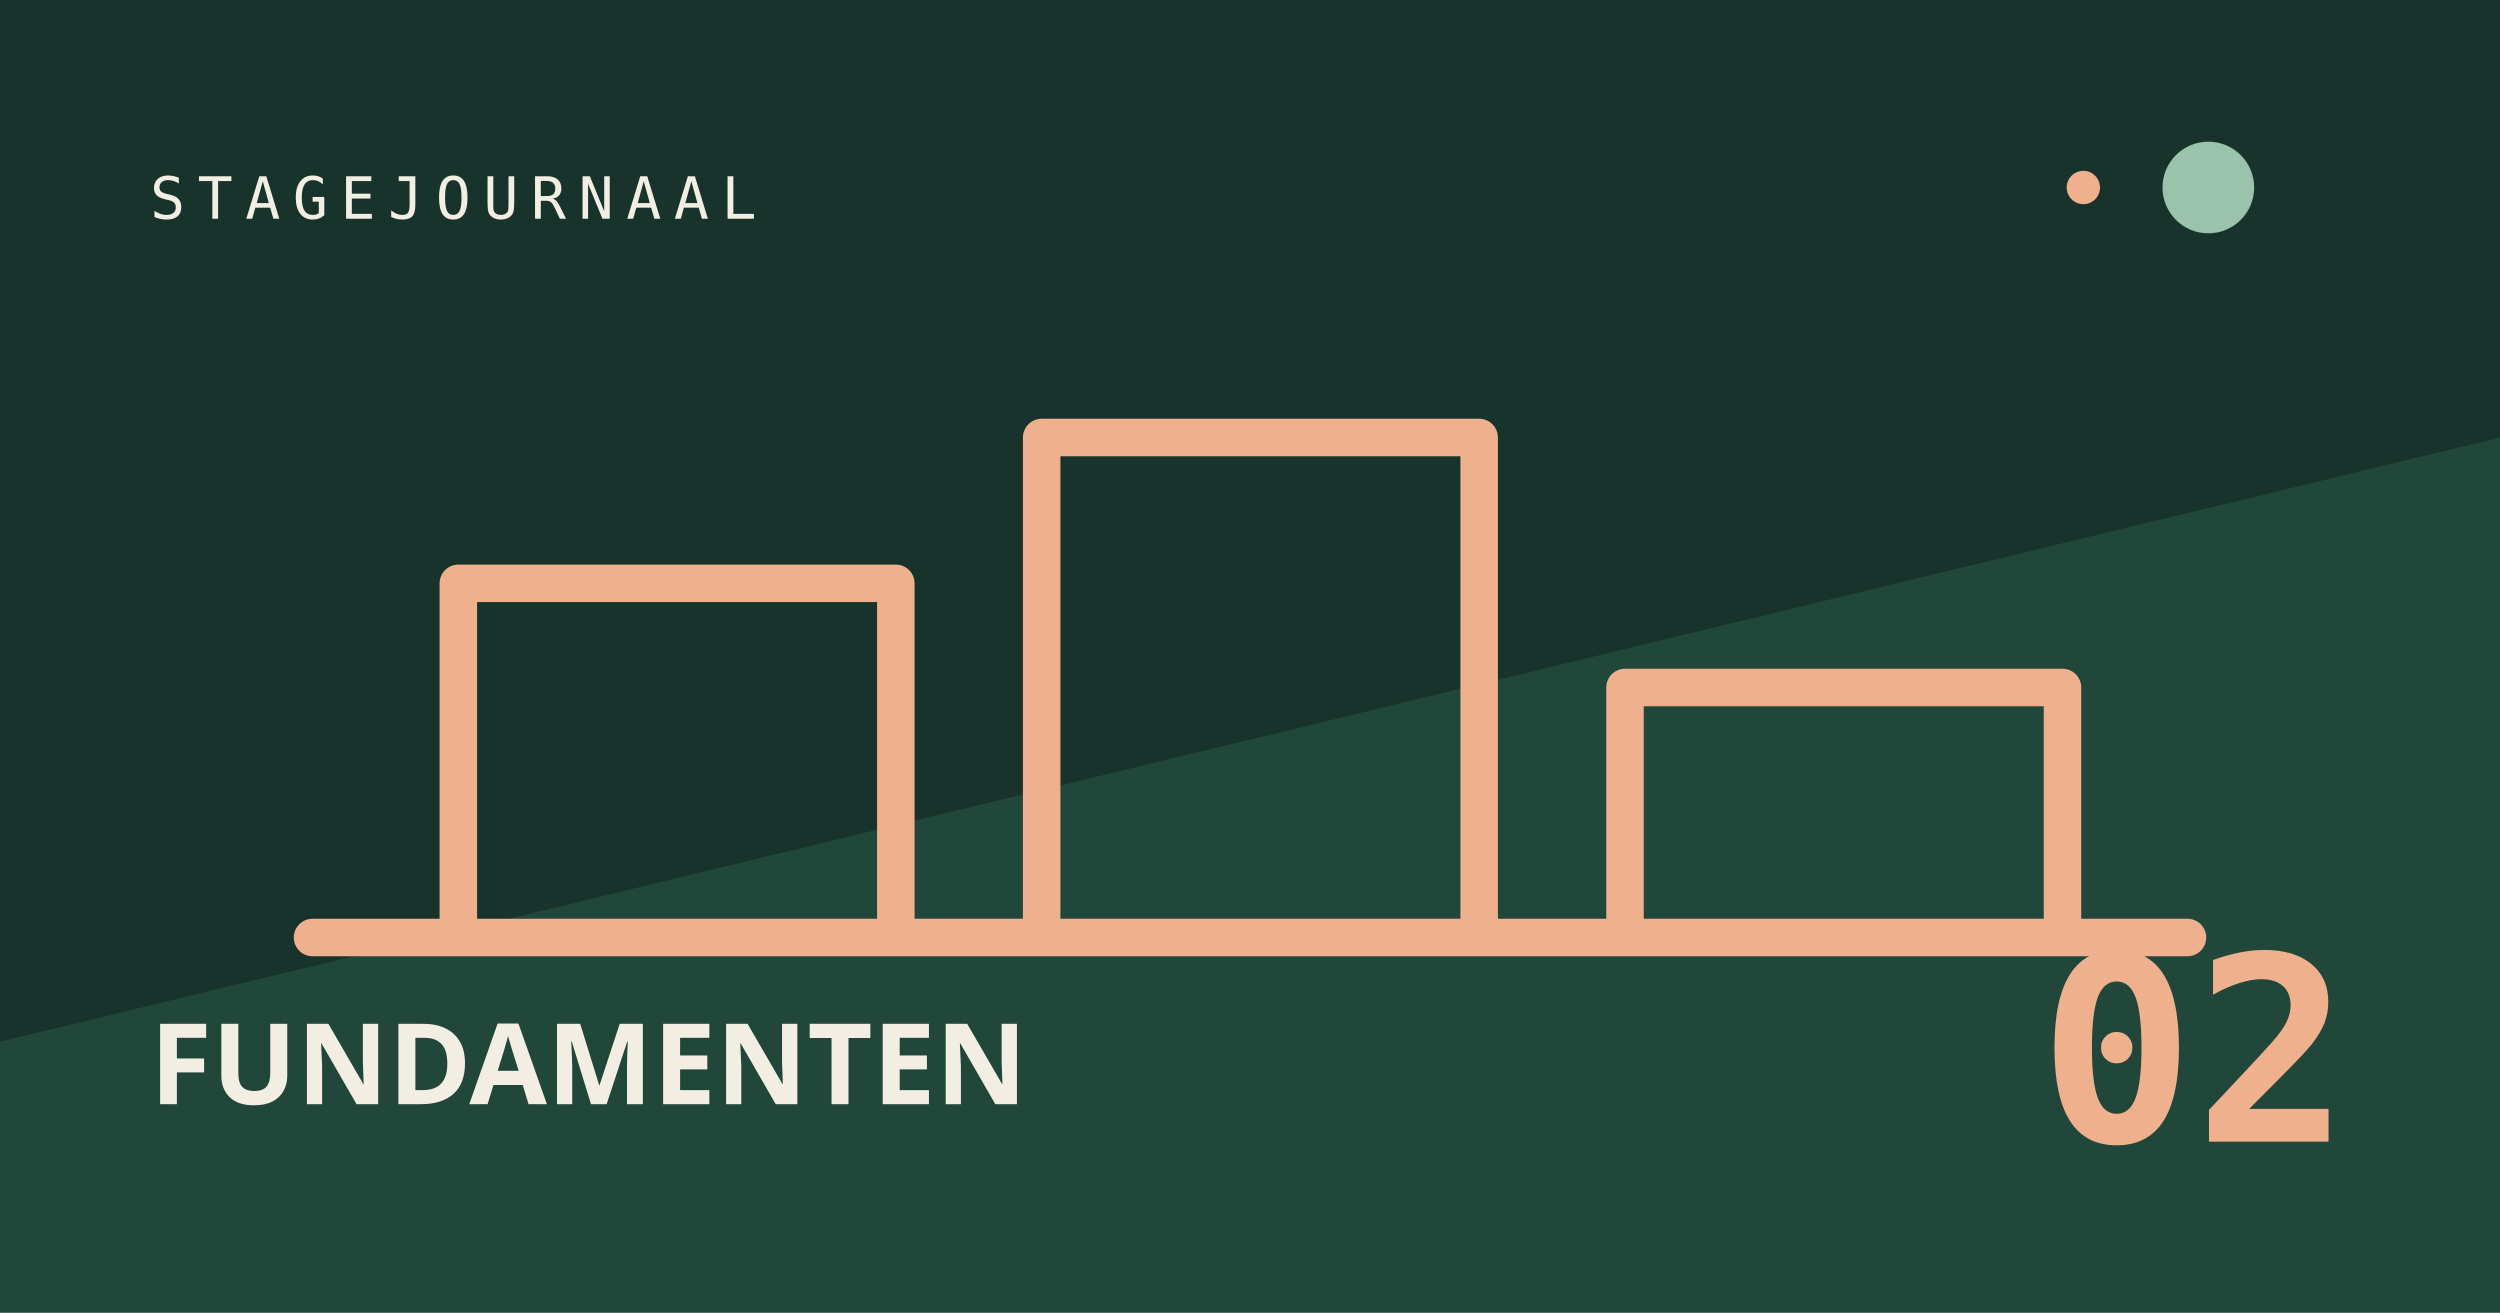
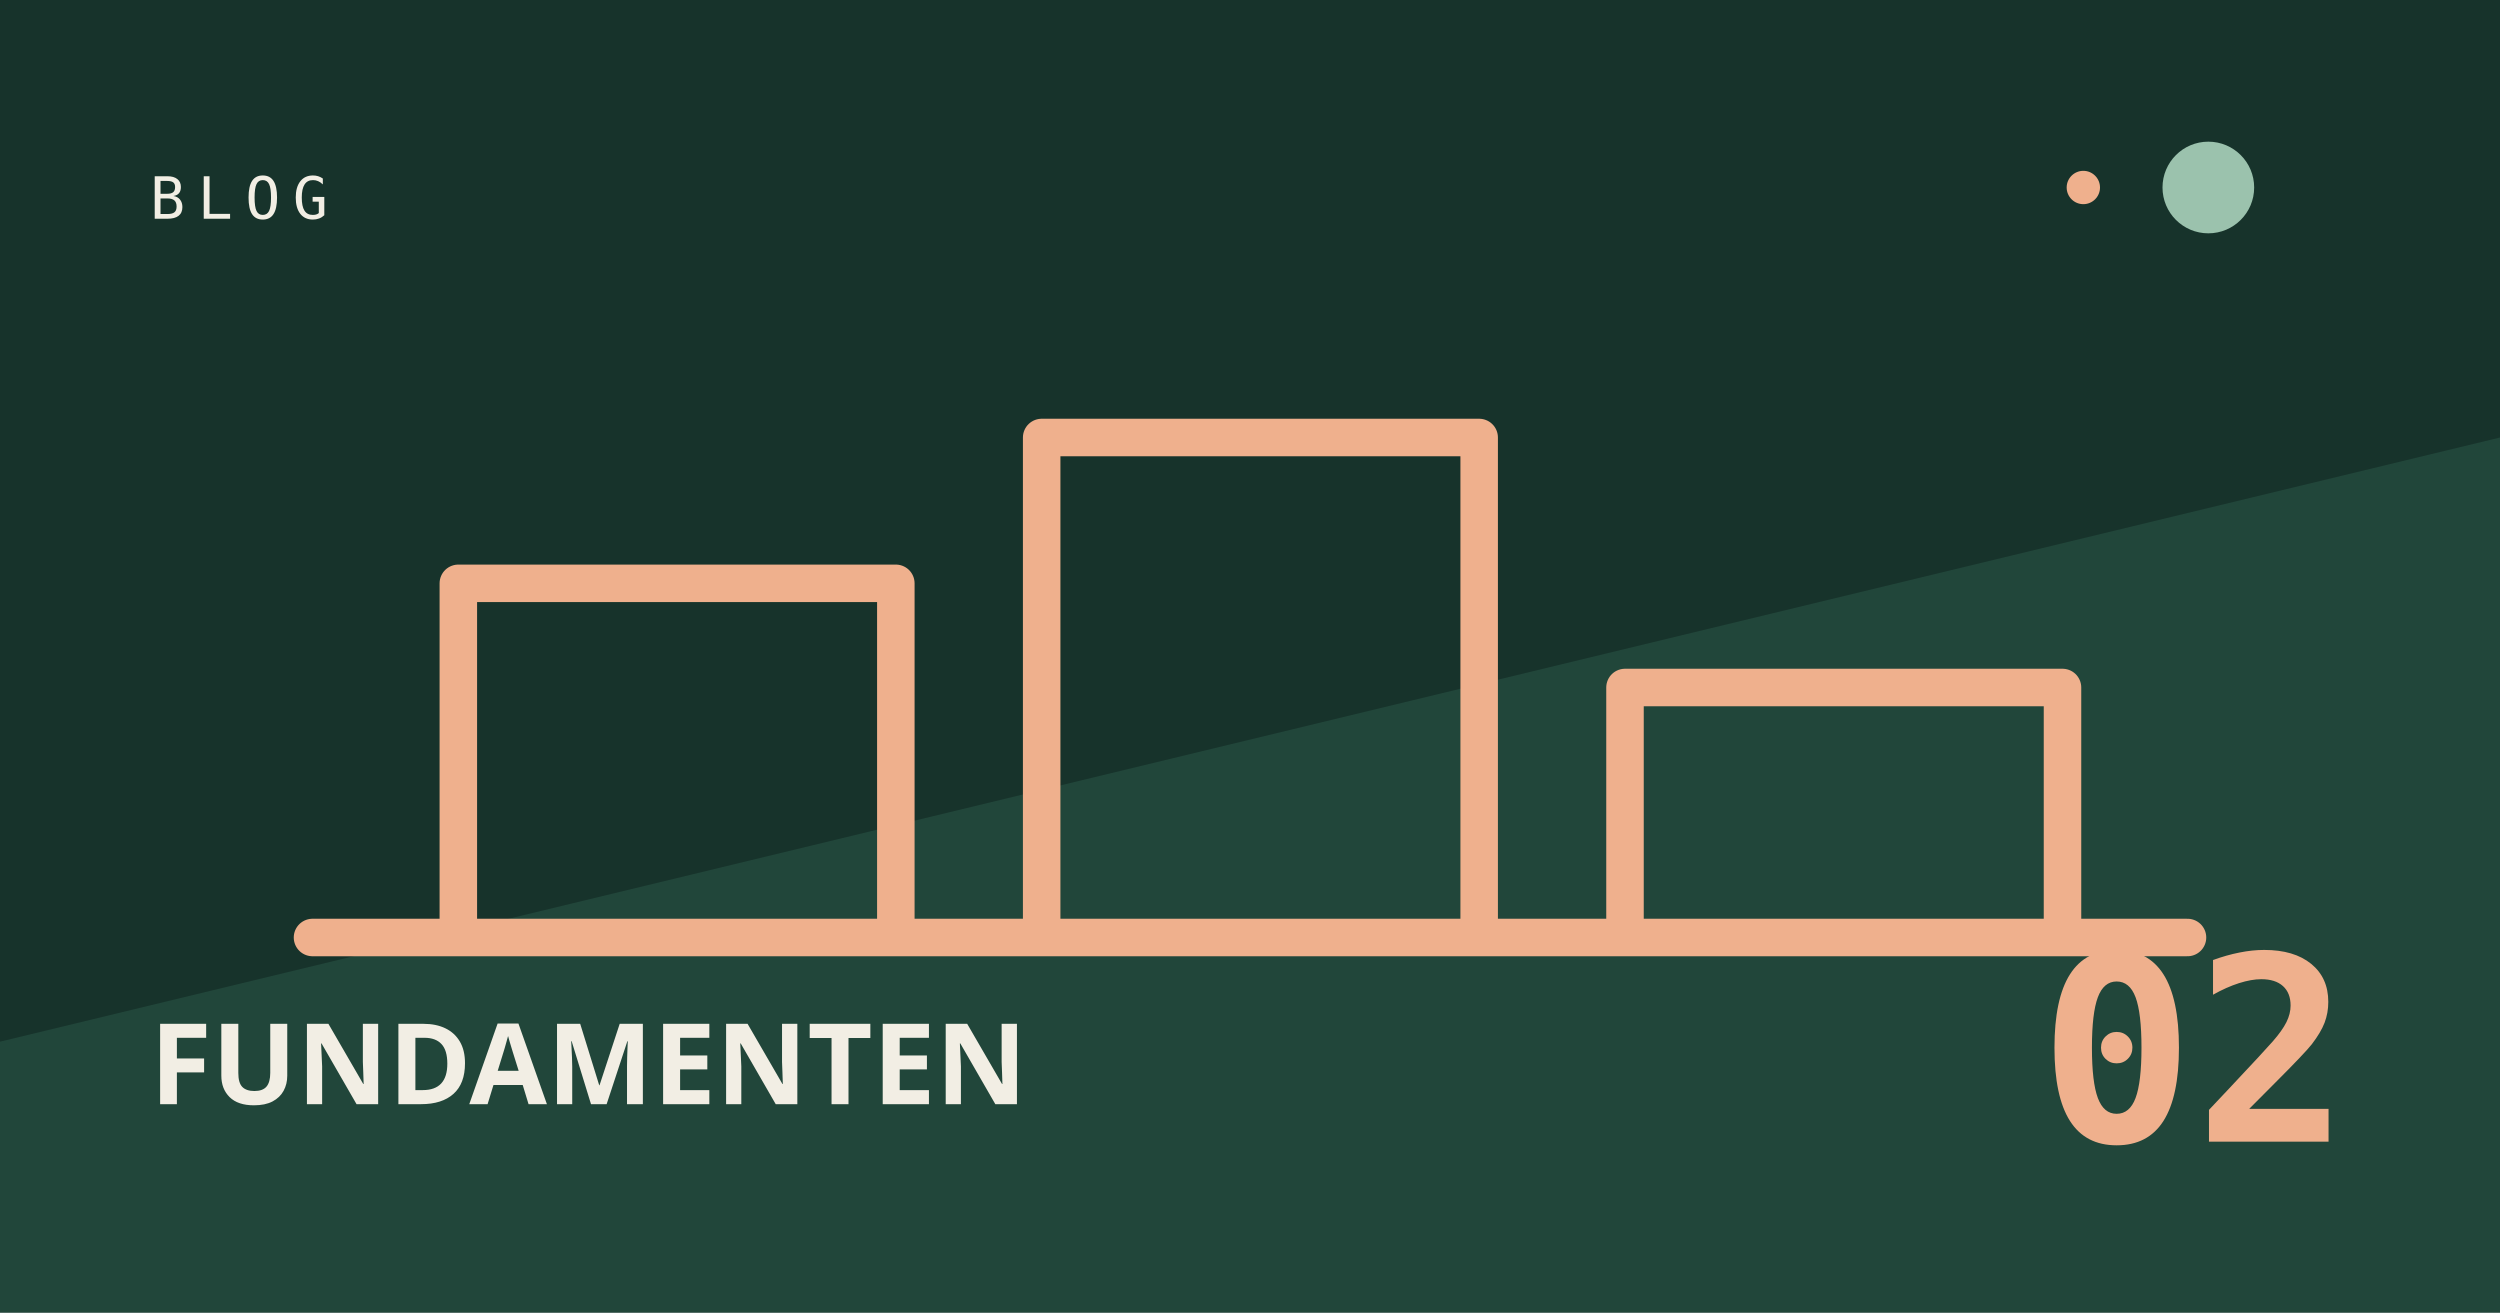
<svg xmlns="http://www.w3.org/2000/svg" viewBox="0 0 1200 630" role="img" aria-labelledby="t d">
  <rect width="1200" height="630" fill="#17332b" />
  <path d="M0 500 1200 210v420H0z" fill="#21463a" />
-   <text x="72" y="105" fill="#f2eee4" font-family="ui-monospace,monospace" font-size="28" letter-spacing="6">STAGEJOURNAAL</text>
+   <text x="72" y="105" fill="#f2eee4" font-family="ui-monospace,monospace" font-size="28" letter-spacing="6">BLOG</text>
  <text x="72" y="530" fill="#f2eee4" font-family="ui-sans-serif,sans-serif" font-size="54" font-weight="700">FUNDAMENTEN</text>
  <text x="1128" y="548" fill="#efb08d" font-family="ui-monospace,monospace" font-size="124" font-weight="700" text-anchor="end">02</text>
  <path d="M150 450h900M220 450V280h210v170M500 450V210h210v240M780 450V330h210v120" fill="none" stroke="#efb08d" stroke-width="18" stroke-linecap="round" stroke-linejoin="round" />
  <circle cx="1060" cy="90" r="22" fill="#9bc2ad" />
  <circle cx="1000" cy="90" r="8" fill="#efb08d" />
</svg>
